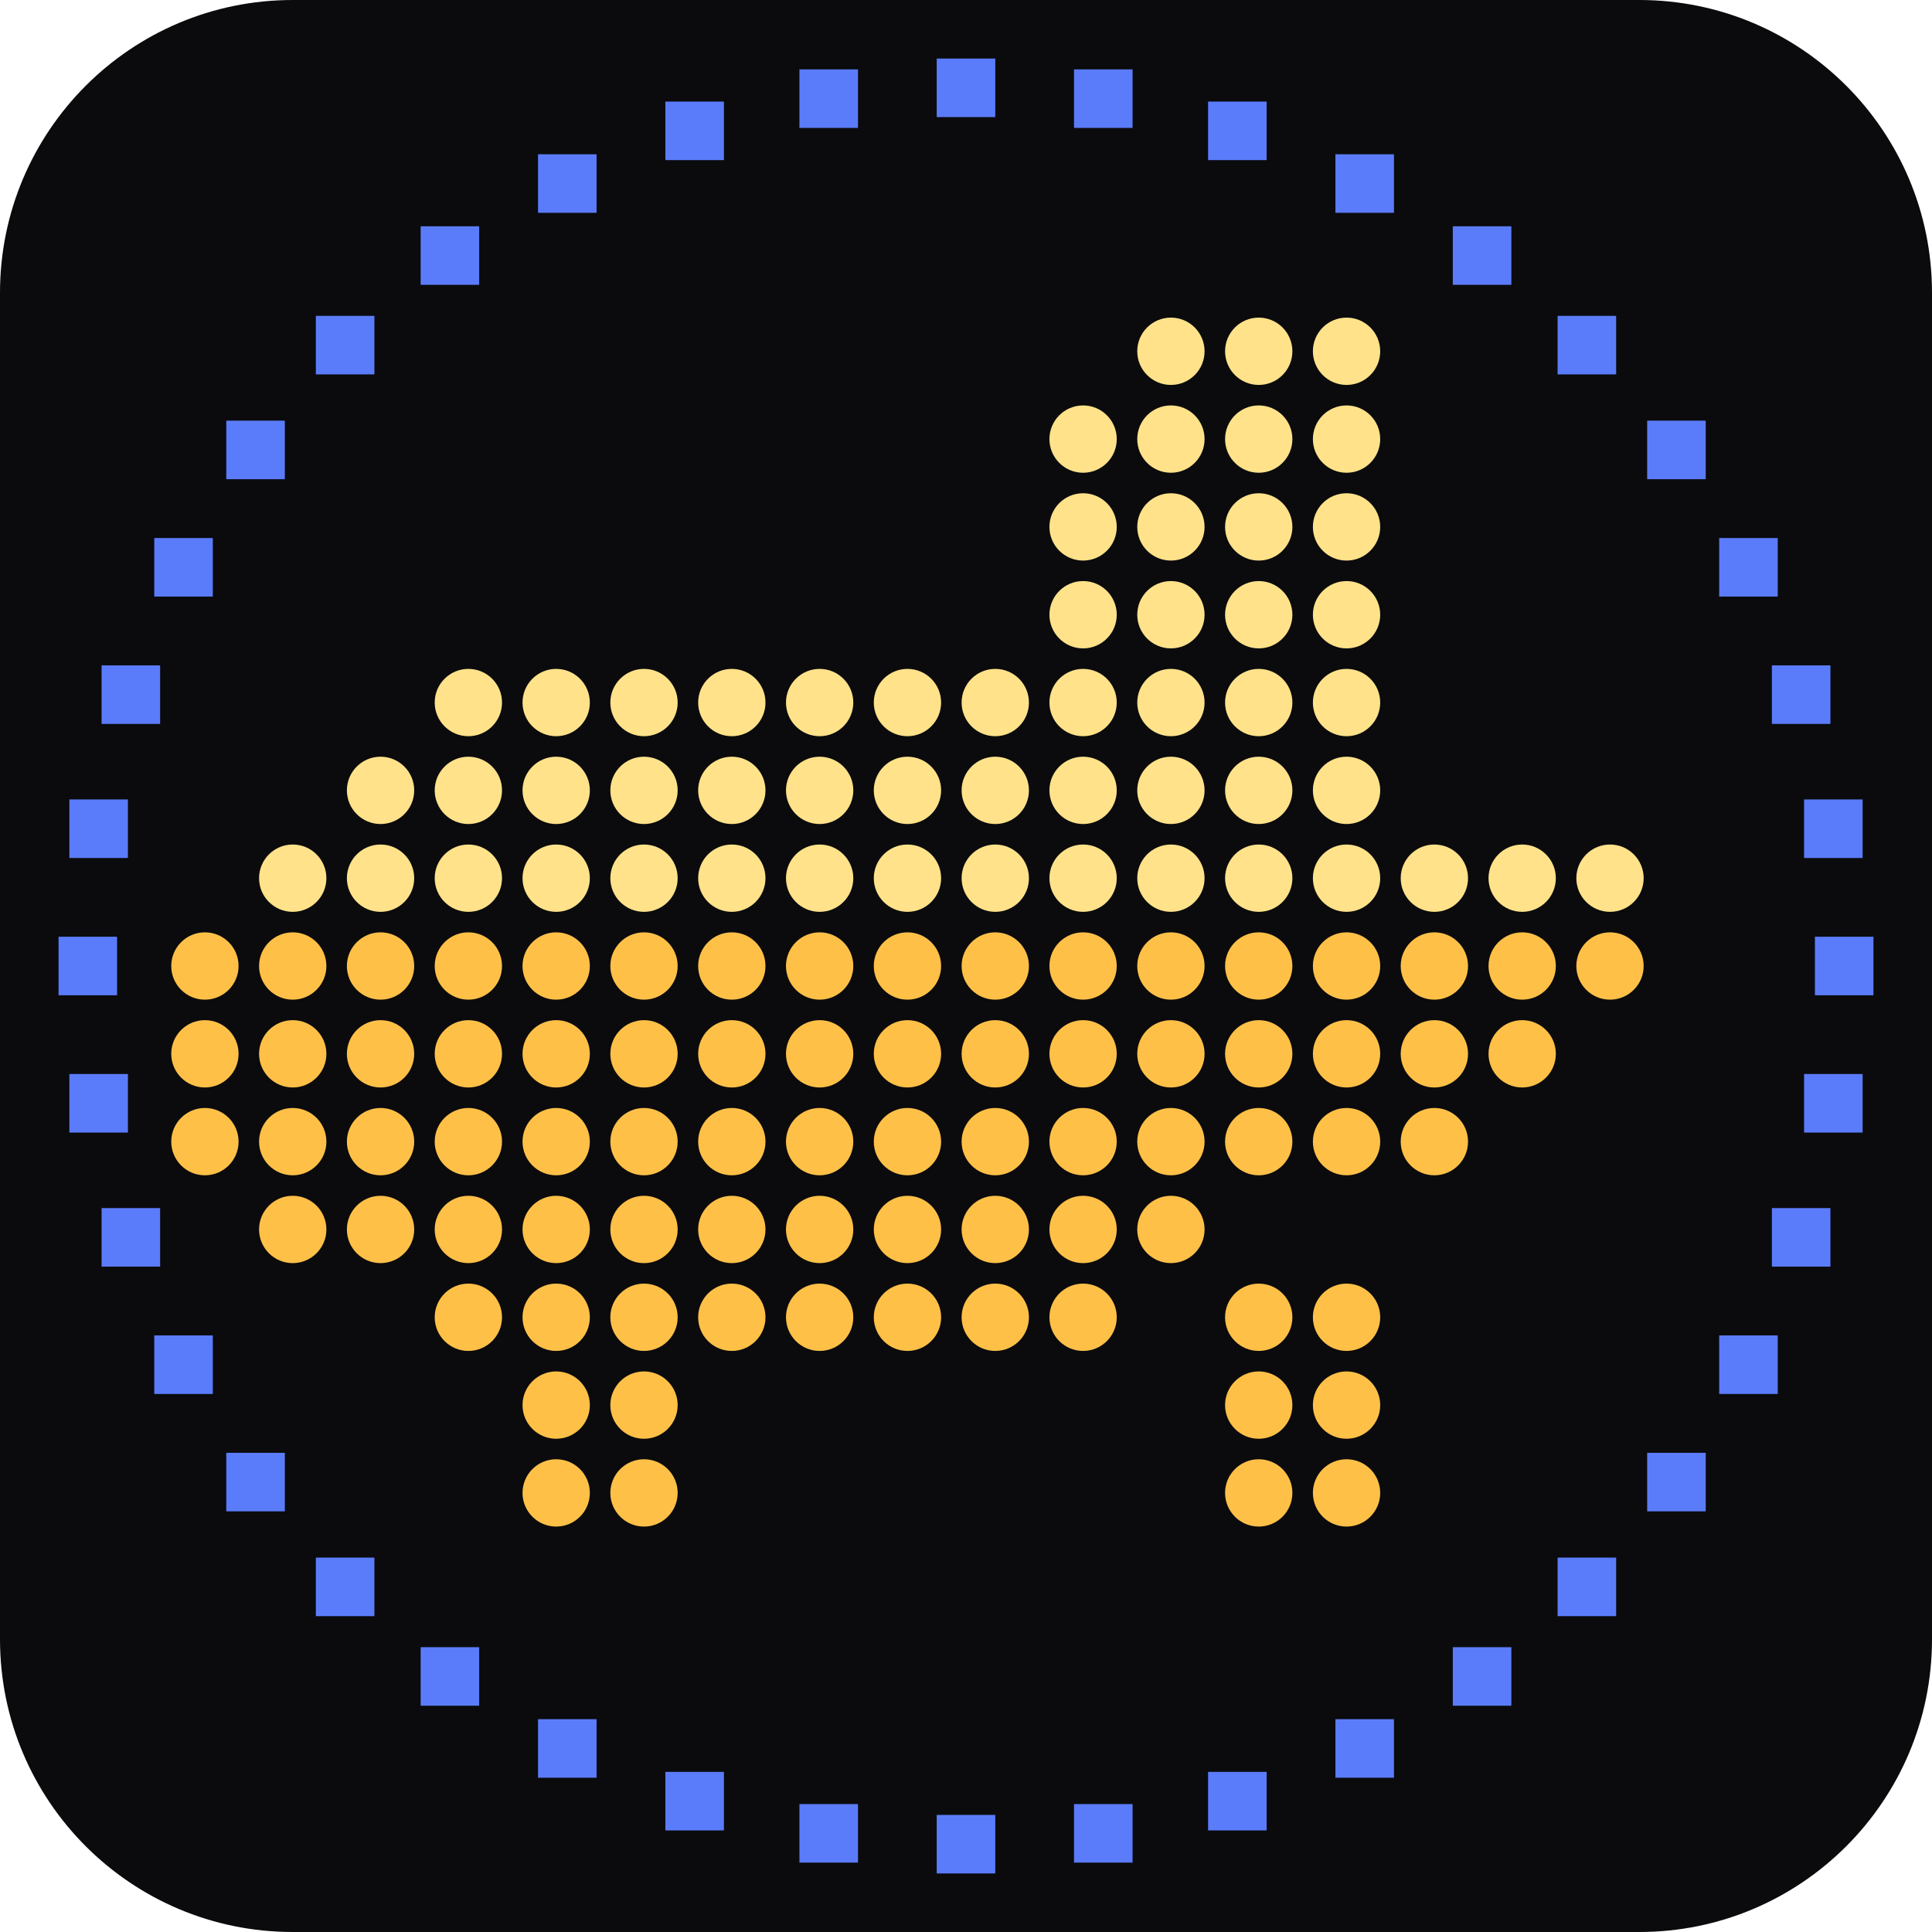
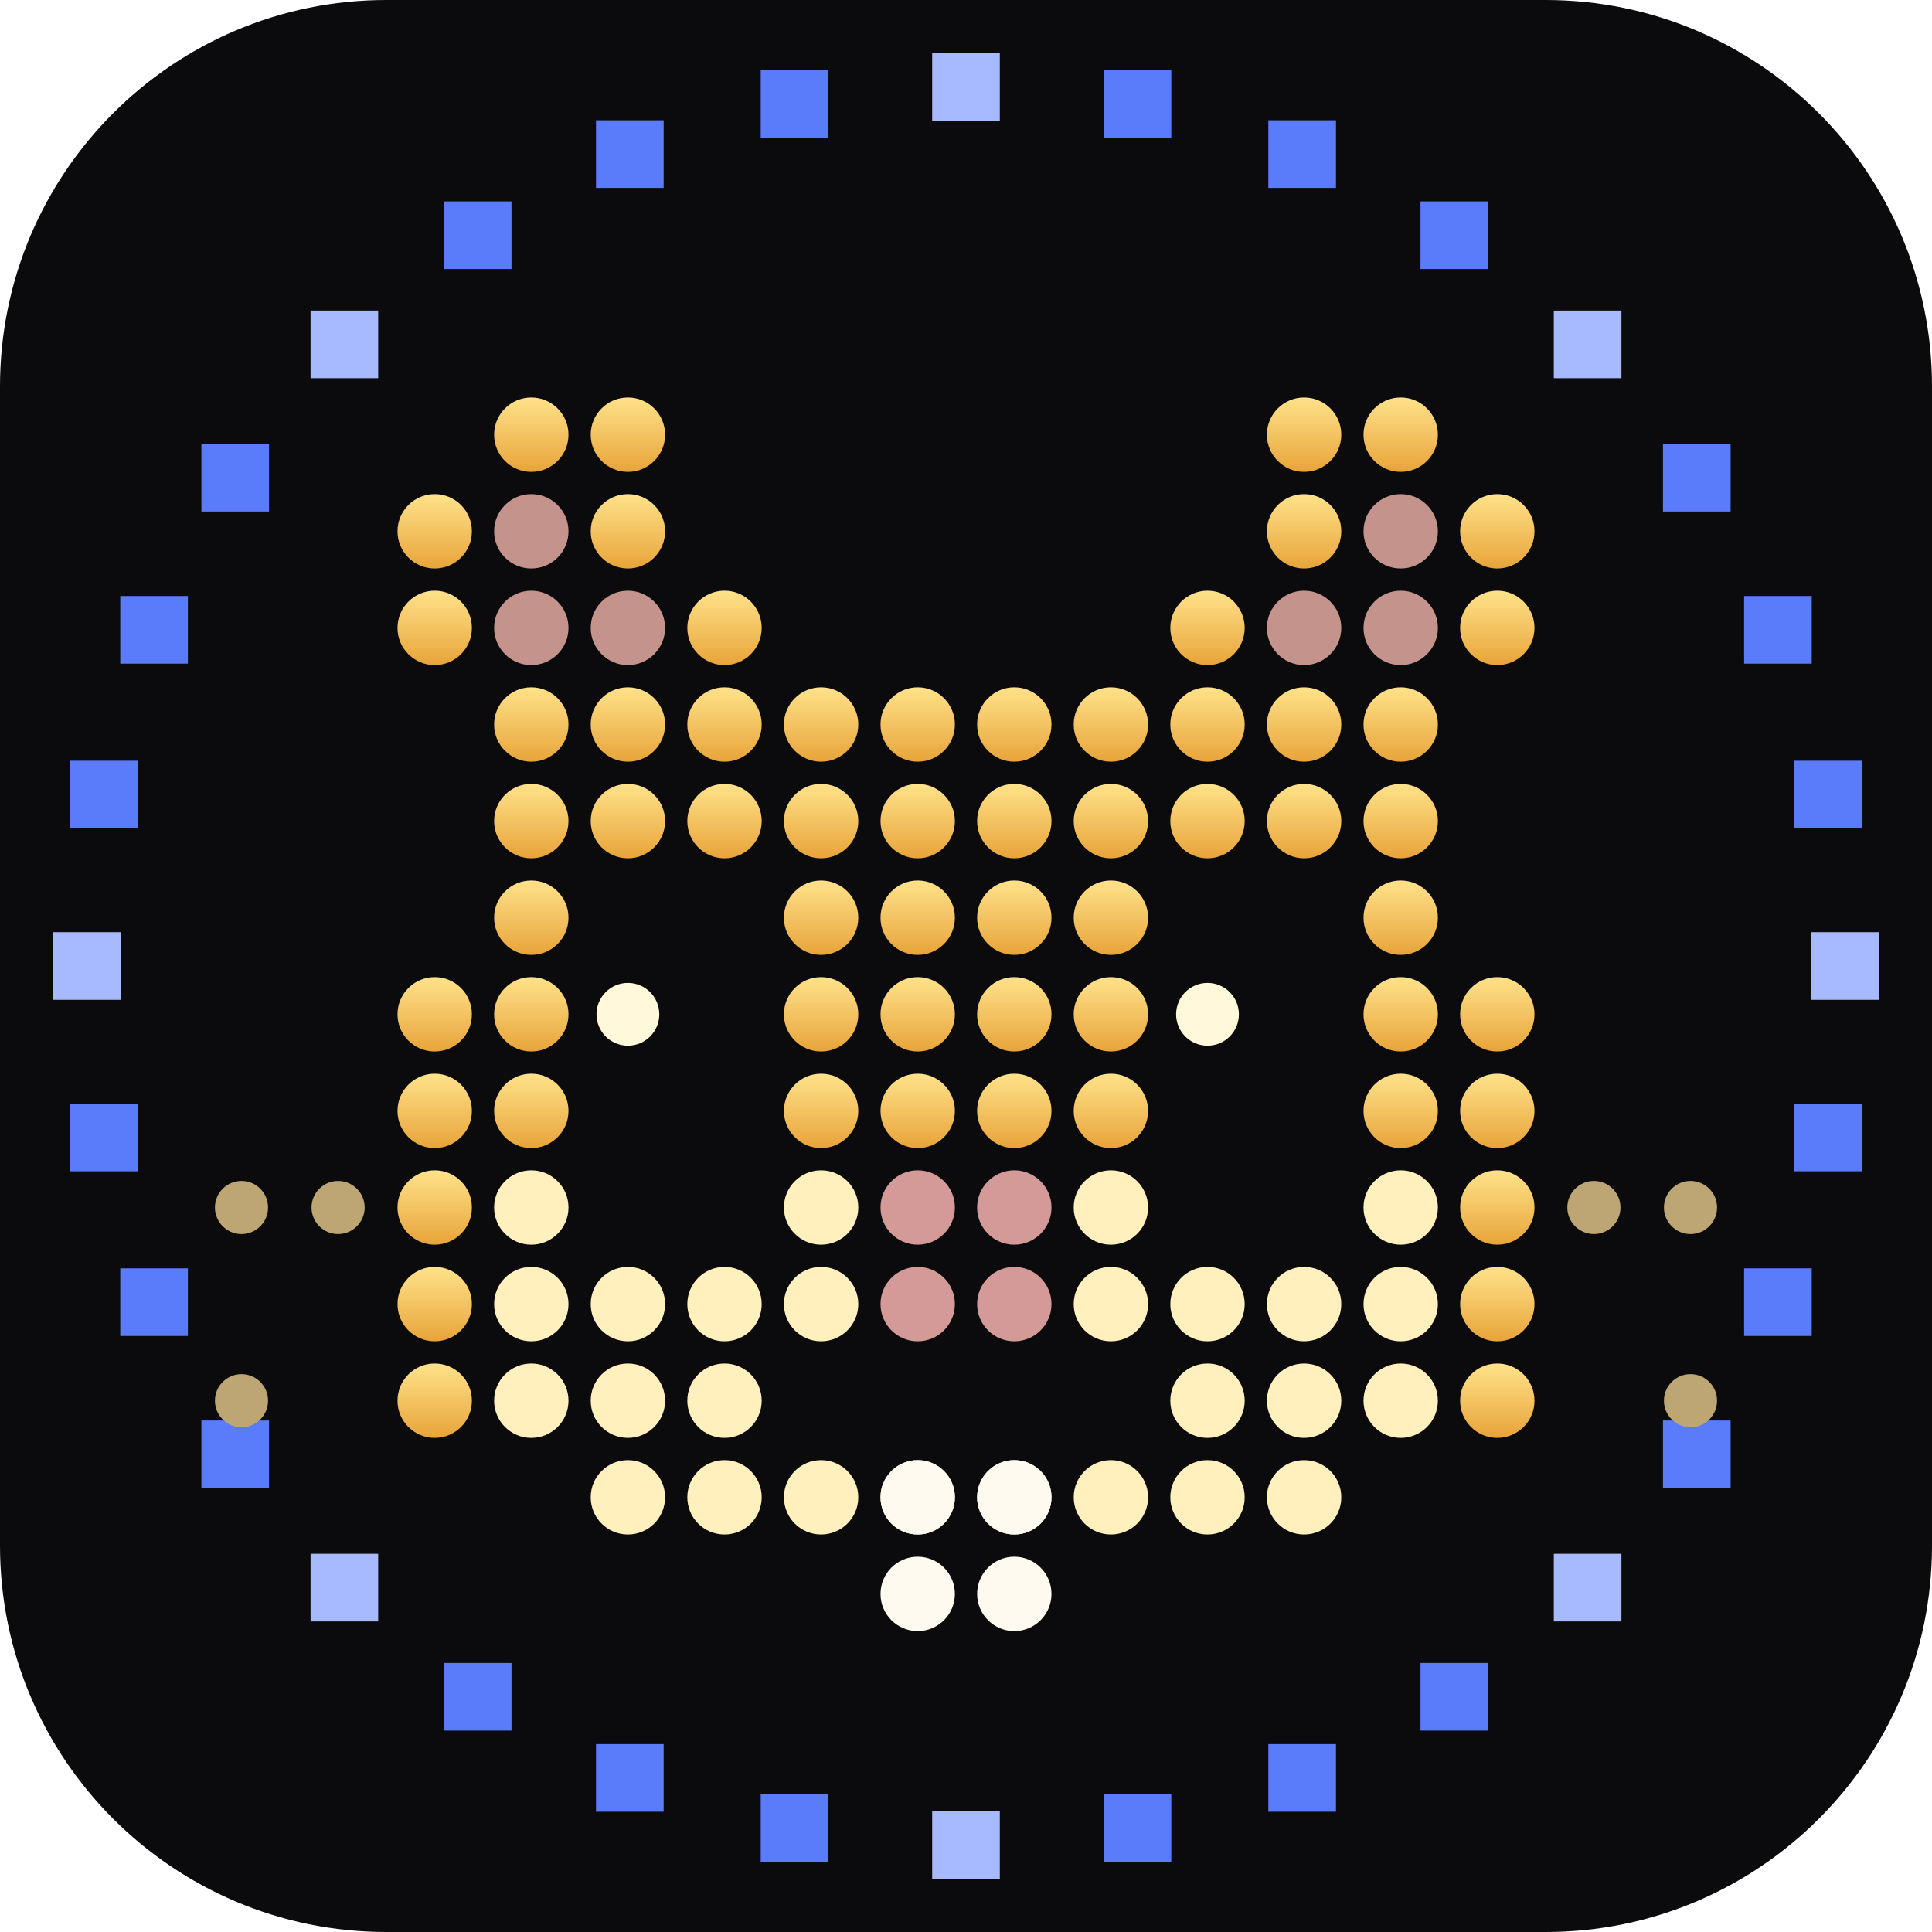
- <svg xmlns="http://www.w3.org/2000/svg" viewBox="0 0 66 66">
-   <rect width="66" height="66" rx="10" fill="#0b0b0d" />
-   <rect x="62.00" y="32.00" width="2" height="2" fill="#5b7cfa" />
-   <rect x="61.63" y="36.69" width="2" height="2" fill="#5b7cfa" />
-   <rect x="60.53" y="41.27" width="2" height="2" fill="#5b7cfa" />
-   <rect x="58.73" y="45.62" width="2" height="2" fill="#5b7cfa" />
-   <rect x="56.27" y="49.63" width="2" height="2" fill="#5b7cfa" />
-   <rect x="53.21" y="53.21" width="2" height="2" fill="#5b7cfa" />
-   <rect x="49.63" y="56.27" width="2" height="2" fill="#5b7cfa" />
-   <rect x="45.62" y="58.73" width="2" height="2" fill="#5b7cfa" />
-   <rect x="41.27" y="60.53" width="2" height="2" fill="#5b7cfa" />
-   <rect x="36.69" y="61.63" width="2" height="2" fill="#5b7cfa" />
-   <rect x="32.00" y="62.00" width="2" height="2" fill="#5b7cfa" />
-   <rect x="27.31" y="61.63" width="2" height="2" fill="#5b7cfa" />
-   <rect x="22.73" y="60.53" width="2" height="2" fill="#5b7cfa" />
-   <rect x="18.38" y="58.73" width="2" height="2" fill="#5b7cfa" />
-   <rect x="14.37" y="56.27" width="2" height="2" fill="#5b7cfa" />
-   <rect x="10.79" y="53.21" width="2" height="2" fill="#5b7cfa" />
-   <rect x="7.73" y="49.63" width="2" height="2" fill="#5b7cfa" />
-   <rect x="5.27" y="45.62" width="2" height="2" fill="#5b7cfa" />
-   <rect x="3.47" y="41.27" width="2" height="2" fill="#5b7cfa" />
-   <rect x="2.37" y="36.69" width="2" height="2" fill="#5b7cfa" />
-   <rect x="2.00" y="32.00" width="2" height="2" fill="#5b7cfa" />
-   <rect x="2.37" y="27.31" width="2" height="2" fill="#5b7cfa" />
-   <rect x="3.47" y="22.73" width="2" height="2" fill="#5b7cfa" />
-   <rect x="5.27" y="18.38" width="2" height="2" fill="#5b7cfa" />
-   <rect x="7.73" y="14.37" width="2" height="2" fill="#5b7cfa" />
-   <rect x="10.79" y="10.79" width="2" height="2" fill="#5b7cfa" />
-   <rect x="14.37" y="7.73" width="2" height="2" fill="#5b7cfa" />
-   <rect x="18.38" y="5.27" width="2" height="2" fill="#5b7cfa" />
-   <rect x="22.73" y="3.47" width="2" height="2" fill="#5b7cfa" />
-   <rect x="27.31" y="2.37" width="2" height="2" fill="#5b7cfa" />
-   <rect x="32.00" y="2.00" width="2" height="2" fill="#5b7cfa" />
-   <rect x="36.69" y="2.37" width="2" height="2" fill="#5b7cfa" />
-   <rect x="41.27" y="3.47" width="2" height="2" fill="#5b7cfa" />
-   <rect x="45.62" y="5.27" width="2" height="2" fill="#5b7cfa" />
-   <rect x="49.63" y="7.73" width="2" height="2" fill="#5b7cfa" />
-   <rect x="53.21" y="10.79" width="2" height="2" fill="#5b7cfa" />
-   <rect x="56.27" y="14.37" width="2" height="2" fill="#5b7cfa" />
-   <rect x="58.73" y="18.38" width="2" height="2" fill="#5b7cfa" />
-   <rect x="60.53" y="22.73" width="2" height="2" fill="#5b7cfa" />
-   <rect x="61.63" y="27.31" width="2" height="2" fill="#5b7cfa" />
-   <circle cx="40" cy="12" r="1.15" fill="#ffe28a" />
-   <circle cx="43" cy="12" r="1.15" fill="#ffe28a" />
-   <circle cx="46" cy="12" r="1.15" fill="#ffe28a" />
-   <circle cx="37" cy="15" r="1.15" fill="#ffe28a" />
-   <circle cx="40" cy="15" r="1.15" fill="#ffe28a" />
-   <circle cx="43" cy="15" r="1.15" fill="#ffe28a" />
-   <circle cx="46" cy="15" r="1.15" fill="#ffe28a" />
-   <circle cx="37" cy="18" r="1.15" fill="#ffe28a" />
-   <circle cx="40" cy="18" r="1.15" fill="#ffe28a" />
-   <circle cx="43" cy="18" r="1.15" fill="#ffe28a" />
-   <circle cx="46" cy="18" r="1.15" fill="#ffe28a" />
-   <circle cx="37" cy="21" r="1.15" fill="#ffe28a" />
-   <circle cx="40" cy="21" r="1.15" fill="#ffe28a" />
-   <circle cx="43" cy="21" r="1.15" fill="#ffe28a" />
-   <circle cx="46" cy="21" r="1.15" fill="#ffe28a" />
-   <circle cx="16" cy="24" r="1.15" fill="#ffe28a" />
-   <circle cx="19" cy="24" r="1.15" fill="#ffe28a" />
-   <circle cx="22" cy="24" r="1.15" fill="#ffe28a" />
-   <circle cx="25" cy="24" r="1.15" fill="#ffe28a" />
-   <circle cx="28" cy="24" r="1.15" fill="#ffe28a" />
-   <circle cx="31" cy="24" r="1.15" fill="#ffe28a" />
-   <circle cx="34" cy="24" r="1.15" fill="#ffe28a" />
-   <circle cx="37" cy="24" r="1.15" fill="#ffe28a" />
-   <circle cx="40" cy="24" r="1.15" fill="#ffe28a" />
-   <circle cx="43" cy="24" r="1.15" fill="#ffe28a" />
-   <circle cx="46" cy="24" r="1.15" fill="#ffe28a" />
-   <circle cx="13" cy="27" r="1.15" fill="#ffe28a" />
-   <circle cx="16" cy="27" r="1.15" fill="#ffe28a" />
-   <circle cx="19" cy="27" r="1.15" fill="#ffe28a" />
-   <circle cx="22" cy="27" r="1.15" fill="#ffe28a" />
-   <circle cx="25" cy="27" r="1.15" fill="#ffe28a" />
-   <circle cx="28" cy="27" r="1.15" fill="#ffe28a" />
-   <circle cx="31" cy="27" r="1.15" fill="#ffe28a" />
-   <circle cx="34" cy="27" r="1.15" fill="#ffe28a" />
-   <circle cx="37" cy="27" r="1.15" fill="#ffe28a" />
-   <circle cx="40" cy="27" r="1.15" fill="#ffe28a" />
-   <circle cx="43" cy="27" r="1.15" fill="#ffe28a" />
-   <circle cx="46" cy="27" r="1.15" fill="#ffe28a" />
-   <circle cx="10" cy="30" r="1.15" fill="#ffe28a" />
-   <circle cx="13" cy="30" r="1.15" fill="#ffe28a" />
-   <circle cx="16" cy="30" r="1.15" fill="#ffe28a" />
-   <circle cx="19" cy="30" r="1.15" fill="#ffe28a" />
-   <circle cx="22" cy="30" r="1.15" fill="#ffe28a" />
-   <circle cx="25" cy="30" r="1.15" fill="#ffe28a" />
-   <circle cx="28" cy="30" r="1.15" fill="#ffe28a" />
-   <circle cx="31" cy="30" r="1.15" fill="#ffe28a" />
-   <circle cx="34" cy="30" r="1.15" fill="#ffe28a" />
-   <circle cx="37" cy="30" r="1.15" fill="#ffe28a" />
-   <circle cx="40" cy="30" r="1.15" fill="#ffe28a" />
-   <circle cx="43" cy="30" r="1.15" fill="#ffe28a" />
-   <circle cx="46" cy="30" r="1.15" fill="#ffe28a" />
-   <circle cx="49" cy="30" r="1.15" fill="#ffe28a" />
-   <circle cx="52" cy="30" r="1.15" fill="#ffe28a" />
-   <circle cx="55" cy="30" r="1.15" fill="#ffe28a" />
-   <circle cx="7" cy="33" r="1.15" fill="#ffc048" />
-   <circle cx="10" cy="33" r="1.15" fill="#ffc048" />
-   <circle cx="13" cy="33" r="1.15" fill="#ffc048" />
-   <circle cx="16" cy="33" r="1.15" fill="#ffc048" />
-   <circle cx="19" cy="33" r="1.15" fill="#ffc048" />
-   <circle cx="22" cy="33" r="1.15" fill="#ffc048" />
-   <circle cx="25" cy="33" r="1.15" fill="#ffc048" />
-   <circle cx="28" cy="33" r="1.15" fill="#ffc048" />
-   <circle cx="31" cy="33" r="1.15" fill="#ffc048" />
-   <circle cx="34" cy="33" r="1.15" fill="#ffc048" />
-   <circle cx="37" cy="33" r="1.15" fill="#ffc048" />
-   <circle cx="40" cy="33" r="1.15" fill="#ffc048" />
-   <circle cx="43" cy="33" r="1.15" fill="#ffc048" />
-   <circle cx="46" cy="33" r="1.15" fill="#ffc048" />
-   <circle cx="49" cy="33" r="1.15" fill="#ffc048" />
-   <circle cx="52" cy="33" r="1.15" fill="#ffc048" />
-   <circle cx="55" cy="33" r="1.15" fill="#ffc048" />
-   <circle cx="7" cy="36" r="1.15" fill="#ffc048" />
-   <circle cx="10" cy="36" r="1.15" fill="#ffc048" />
-   <circle cx="13" cy="36" r="1.15" fill="#ffc048" />
-   <circle cx="16" cy="36" r="1.15" fill="#ffc048" />
-   <circle cx="19" cy="36" r="1.15" fill="#ffc048" />
-   <circle cx="22" cy="36" r="1.15" fill="#ffc048" />
-   <circle cx="25" cy="36" r="1.15" fill="#ffc048" />
-   <circle cx="28" cy="36" r="1.15" fill="#ffc048" />
-   <circle cx="31" cy="36" r="1.15" fill="#ffc048" />
-   <circle cx="34" cy="36" r="1.15" fill="#ffc048" />
-   <circle cx="37" cy="36" r="1.15" fill="#ffc048" />
-   <circle cx="40" cy="36" r="1.15" fill="#ffc048" />
-   <circle cx="43" cy="36" r="1.15" fill="#ffc048" />
-   <circle cx="46" cy="36" r="1.15" fill="#ffc048" />
-   <circle cx="49" cy="36" r="1.15" fill="#ffc048" />
-   <circle cx="52" cy="36" r="1.15" fill="#ffc048" />
-   <circle cx="7" cy="39" r="1.15" fill="#ffc048" />
-   <circle cx="10" cy="39" r="1.15" fill="#ffc048" />
-   <circle cx="13" cy="39" r="1.15" fill="#ffc048" />
-   <circle cx="16" cy="39" r="1.15" fill="#ffc048" />
-   <circle cx="19" cy="39" r="1.15" fill="#ffc048" />
-   <circle cx="22" cy="39" r="1.15" fill="#ffc048" />
-   <circle cx="25" cy="39" r="1.15" fill="#ffc048" />
-   <circle cx="28" cy="39" r="1.15" fill="#ffc048" />
-   <circle cx="31" cy="39" r="1.15" fill="#ffc048" />
-   <circle cx="34" cy="39" r="1.15" fill="#ffc048" />
-   <circle cx="37" cy="39" r="1.15" fill="#ffc048" />
-   <circle cx="40" cy="39" r="1.15" fill="#ffc048" />
-   <circle cx="43" cy="39" r="1.15" fill="#ffc048" />
-   <circle cx="46" cy="39" r="1.15" fill="#ffc048" />
-   <circle cx="49" cy="39" r="1.15" fill="#ffc048" />
-   <circle cx="10" cy="42" r="1.15" fill="#ffc048" />
-   <circle cx="13" cy="42" r="1.15" fill="#ffc048" />
-   <circle cx="16" cy="42" r="1.15" fill="#ffc048" />
-   <circle cx="19" cy="42" r="1.15" fill="#ffc048" />
-   <circle cx="22" cy="42" r="1.15" fill="#ffc048" />
-   <circle cx="25" cy="42" r="1.15" fill="#ffc048" />
-   <circle cx="28" cy="42" r="1.15" fill="#ffc048" />
-   <circle cx="31" cy="42" r="1.15" fill="#ffc048" />
-   <circle cx="34" cy="42" r="1.15" fill="#ffc048" />
-   <circle cx="37" cy="42" r="1.15" fill="#ffc048" />
-   <circle cx="40" cy="42" r="1.15" fill="#ffc048" />
-   <circle cx="16" cy="45" r="1.15" fill="#ffc048" />
-   <circle cx="19" cy="45" r="1.15" fill="#ffc048" />
-   <circle cx="22" cy="45" r="1.15" fill="#ffc048" />
-   <circle cx="25" cy="45" r="1.15" fill="#ffc048" />
-   <circle cx="28" cy="45" r="1.15" fill="#ffc048" />
-   <circle cx="31" cy="45" r="1.15" fill="#ffc048" />
-   <circle cx="34" cy="45" r="1.15" fill="#ffc048" />
-   <circle cx="37" cy="45" r="1.15" fill="#ffc048" />
-   <circle cx="43" cy="45" r="1.15" fill="#ffc048" />
-   <circle cx="46" cy="45" r="1.15" fill="#ffc048" />
-   <circle cx="19" cy="48" r="1.15" fill="#ffc048" />
-   <circle cx="22" cy="48" r="1.15" fill="#ffc048" />
-   <circle cx="43" cy="48" r="1.15" fill="#ffc048" />
-   <circle cx="46" cy="48" r="1.15" fill="#ffc048" />
-   <circle cx="19" cy="51" r="1.15" fill="#ffc048" />
-   <circle cx="22" cy="51" r="1.15" fill="#ffc048" />
-   <circle cx="43" cy="51" r="1.15" fill="#ffc048" />
-   <circle cx="46" cy="51" r="1.15" fill="#ffc048" />
+ <svg xmlns="http://www.w3.org/2000/svg" viewBox="0 0 40 40">
+   <defs>
+     <linearGradient id="fur-led" x1="0" y1="0" x2="0" y2="1">
+       <stop stop-color="#ffe28a" />
+       <stop offset="1" stop-color="#e8a43a" />
+     </linearGradient>
+   </defs>
+   <rect width="40" height="40" rx="8" fill="#0b0b0d" />
+   <rect x="37.50" y="19.30" width="1.4" height="1.4" fill="#a8baff" />
+   <rect x="37.15" y="22.85" width="1.4" height="1.4" fill="#5b7cfa" />
+   <rect x="36.11" y="26.26" width="1.4" height="1.4" fill="#5b7cfa" />
+   <rect x="34.43" y="29.41" width="1.4" height="1.4" fill="#5b7cfa" />
+   <rect x="32.17" y="32.17" width="1.4" height="1.4" fill="#a8baff" />
+   <rect x="29.41" y="34.43" width="1.4" height="1.4" fill="#5b7cfa" />
+   <rect x="26.26" y="36.11" width="1.4" height="1.4" fill="#5b7cfa" />
+   <rect x="22.85" y="37.15" width="1.4" height="1.4" fill="#5b7cfa" />
+   <rect x="19.30" y="37.50" width="1.4" height="1.4" fill="#a8baff" />
+   <rect x="15.75" y="37.15" width="1.4" height="1.4" fill="#5b7cfa" />
+   <rect x="12.34" y="36.11" width="1.4" height="1.4" fill="#5b7cfa" />
+   <rect x="9.19" y="34.43" width="1.4" height="1.4" fill="#5b7cfa" />
+   <rect x="6.43" y="32.17" width="1.4" height="1.4" fill="#a8baff" />
+   <rect x="4.17" y="29.41" width="1.4" height="1.4" fill="#5b7cfa" />
+   <rect x="2.49" y="26.26" width="1.4" height="1.4" fill="#5b7cfa" />
+   <rect x="1.45" y="22.85" width="1.4" height="1.4" fill="#5b7cfa" />
+   <rect x="1.10" y="19.30" width="1.4" height="1.4" fill="#a8baff" />
+   <rect x="1.45" y="15.75" width="1.4" height="1.4" fill="#5b7cfa" />
+   <rect x="2.49" y="12.34" width="1.4" height="1.4" fill="#5b7cfa" />
+   <rect x="4.17" y="9.19" width="1.4" height="1.4" fill="#5b7cfa" />
+   <rect x="6.43" y="6.43" width="1.4" height="1.4" fill="#a8baff" />
+   <rect x="9.19" y="4.17" width="1.4" height="1.4" fill="#5b7cfa" />
+   <rect x="12.34" y="2.49" width="1.4" height="1.4" fill="#5b7cfa" />
+   <rect x="15.75" y="1.45" width="1.4" height="1.4" fill="#5b7cfa" />
+   <rect x="19.30" y="1.10" width="1.4" height="1.4" fill="#a8baff" />
+   <rect x="22.85" y="1.45" width="1.4" height="1.4" fill="#5b7cfa" />
+   <rect x="26.26" y="2.49" width="1.4" height="1.4" fill="#5b7cfa" />
+   <rect x="29.41" y="4.17" width="1.4" height="1.4" fill="#5b7cfa" />
+   <rect x="32.17" y="6.43" width="1.4" height="1.4" fill="#a8baff" />
+   <rect x="34.43" y="9.19" width="1.4" height="1.4" fill="#5b7cfa" />
+   <rect x="36.11" y="12.34" width="1.4" height="1.4" fill="#5b7cfa" />
+   <rect x="37.15" y="15.75" width="1.4" height="1.4" fill="#5b7cfa" />
+   <circle cx="11" cy="9" r="0.77" fill="url(#fur-led)" />
+   <circle cx="13" cy="9" r="0.77" fill="url(#fur-led)" />
+   <circle cx="27" cy="9" r="0.77" fill="url(#fur-led)" />
+   <circle cx="29" cy="9" r="0.77" fill="url(#fur-led)" />
+   <circle cx="9" cy="11" r="0.77" fill="url(#fur-led)" />
+   <circle cx="11" cy="11" r="0.77" fill="#c4938b" />
+   <circle cx="13" cy="11" r="0.77" fill="url(#fur-led)" />
+   <circle cx="27" cy="11" r="0.77" fill="url(#fur-led)" />
+   <circle cx="29" cy="11" r="0.77" fill="#c4938b" />
+   <circle cx="31" cy="11" r="0.77" fill="url(#fur-led)" />
+   <circle cx="9" cy="13" r="0.77" fill="url(#fur-led)" />
+   <circle cx="11" cy="13" r="0.77" fill="#c4938b" />
+   <circle cx="13" cy="13" r="0.77" fill="#c4938b" />
+   <circle cx="15" cy="13" r="0.77" fill="url(#fur-led)" />
+   <circle cx="25" cy="13" r="0.77" fill="url(#fur-led)" />
+   <circle cx="27" cy="13" r="0.77" fill="#c4938b" />
+   <circle cx="29" cy="13" r="0.77" fill="#c4938b" />
+   <circle cx="31" cy="13" r="0.77" fill="url(#fur-led)" />
+   <circle cx="11" cy="15" r="0.77" fill="url(#fur-led)" />
+   <circle cx="13" cy="15" r="0.77" fill="url(#fur-led)" />
+   <circle cx="15" cy="15" r="0.77" fill="url(#fur-led)" />
+   <circle cx="17" cy="15" r="0.77" fill="url(#fur-led)" />
+   <circle cx="19" cy="15" r="0.77" fill="url(#fur-led)" />
+   <circle cx="21" cy="15" r="0.77" fill="url(#fur-led)" />
+   <circle cx="23" cy="15" r="0.77" fill="url(#fur-led)" />
+   <circle cx="25" cy="15" r="0.77" fill="url(#fur-led)" />
+   <circle cx="27" cy="15" r="0.77" fill="url(#fur-led)" />
+   <circle cx="29" cy="15" r="0.77" fill="url(#fur-led)" />
+   <circle cx="11" cy="17" r="0.77" fill="url(#fur-led)" />
+   <circle cx="13" cy="17" r="0.77" fill="url(#fur-led)" />
+   <circle cx="15" cy="17" r="0.77" fill="url(#fur-led)" />
+   <circle cx="17" cy="17" r="0.77" fill="url(#fur-led)" />
+   <circle cx="19" cy="17" r="0.77" fill="url(#fur-led)" />
+   <circle cx="21" cy="17" r="0.77" fill="url(#fur-led)" />
+   <circle cx="23" cy="17" r="0.77" fill="url(#fur-led)" />
+   <circle cx="25" cy="17" r="0.77" fill="url(#fur-led)" />
+   <circle cx="27" cy="17" r="0.77" fill="url(#fur-led)" />
+   <circle cx="29" cy="17" r="0.77" fill="url(#fur-led)" />
+   <circle cx="11" cy="19" r="0.77" fill="url(#fur-led)" />
+   <circle cx="17" cy="19" r="0.77" fill="url(#fur-led)" />
+   <circle cx="19" cy="19" r="0.77" fill="url(#fur-led)" />
+   <circle cx="21" cy="19" r="0.77" fill="url(#fur-led)" />
+   <circle cx="23" cy="19" r="0.77" fill="url(#fur-led)" />
+   <circle cx="29" cy="19" r="0.77" fill="url(#fur-led)" />
+   <circle cx="9" cy="21" r="0.77" fill="url(#fur-led)" />
+   <circle cx="11" cy="21" r="0.77" fill="url(#fur-led)" />
+   <circle cx="17" cy="21" r="0.77" fill="url(#fur-led)" />
+   <circle cx="19" cy="21" r="0.77" fill="url(#fur-led)" />
+   <circle cx="21" cy="21" r="0.77" fill="url(#fur-led)" />
+   <circle cx="23" cy="21" r="0.77" fill="url(#fur-led)" />
+   <circle cx="29" cy="21" r="0.77" fill="url(#fur-led)" />
+   <circle cx="31" cy="21" r="0.77" fill="url(#fur-led)" />
+   <circle cx="9" cy="23" r="0.77" fill="url(#fur-led)" />
+   <circle cx="11" cy="23" r="0.77" fill="url(#fur-led)" />
+   <circle cx="17" cy="23" r="0.77" fill="url(#fur-led)" />
+   <circle cx="19" cy="23" r="0.77" fill="url(#fur-led)" />
+   <circle cx="21" cy="23" r="0.77" fill="url(#fur-led)" />
+   <circle cx="23" cy="23" r="0.77" fill="url(#fur-led)" />
+   <circle cx="29" cy="23" r="0.77" fill="url(#fur-led)" />
+   <circle cx="31" cy="23" r="0.77" fill="url(#fur-led)" />
+   <circle cx="9" cy="25" r="0.77" fill="url(#fur-led)" />
+   <circle cx="11" cy="25" r="0.77" fill="#fff0bd" />
+   <circle cx="17" cy="25" r="0.77" fill="#fff0bd" />
+   <circle cx="19" cy="25" r="0.77" fill="#d49a98" />
+   <circle cx="21" cy="25" r="0.77" fill="#d49a98" />
+   <circle cx="23" cy="25" r="0.77" fill="#fff0bd" />
+   <circle cx="29" cy="25" r="0.77" fill="#fff0bd" />
+   <circle cx="31" cy="25" r="0.77" fill="url(#fur-led)" />
+   <circle cx="9" cy="27" r="0.77" fill="url(#fur-led)" />
+   <circle cx="11" cy="27" r="0.77" fill="#fff0bd" />
+   <circle cx="13" cy="27" r="0.77" fill="#fff0bd" />
+   <circle cx="15" cy="27" r="0.77" fill="#fff0bd" />
+   <circle cx="17" cy="27" r="0.77" fill="#fff0bd" />
+   <circle cx="19" cy="27" r="0.77" fill="#d49a98" />
+   <circle cx="21" cy="27" r="0.77" fill="#d49a98" />
+   <circle cx="23" cy="27" r="0.77" fill="#fff0bd" />
+   <circle cx="25" cy="27" r="0.77" fill="#fff0bd" />
+   <circle cx="27" cy="27" r="0.77" fill="#fff0bd" />
+   <circle cx="29" cy="27" r="0.77" fill="#fff0bd" />
+   <circle cx="31" cy="27" r="0.77" fill="url(#fur-led)" />
+   <circle cx="9" cy="29" r="0.77" fill="url(#fur-led)" />
+   <circle cx="11" cy="29" r="0.77" fill="#fff0bd" />
+   <circle cx="13" cy="29" r="0.77" fill="#fff0bd" />
+   <circle cx="15" cy="29" r="0.77" fill="#fff0bd" />
+   <circle cx="25" cy="29" r="0.77" fill="#fff0bd" />
+   <circle cx="27" cy="29" r="0.77" fill="#fff0bd" />
+   <circle cx="29" cy="29" r="0.77" fill="#fff0bd" />
+   <circle cx="31" cy="29" r="0.77" fill="url(#fur-led)" />
+   <circle cx="13" cy="31" r="0.77" fill="#fff0bd" />
+   <circle cx="15" cy="31" r="0.77" fill="#fff0bd" />
+   <circle cx="17" cy="31" r="0.77" fill="#fff0bd" />
+   <circle cx="19" cy="31" r="0.77" fill="#fff0bd" />
+   <circle cx="21" cy="31" r="0.77" fill="#fff0bd" />
+   <circle cx="23" cy="31" r="0.77" fill="#fff0bd" />
+   <circle cx="25" cy="31" r="0.77" fill="#fff0bd" />
+   <circle cx="27" cy="31" r="0.77" fill="#fff0bd" />
+   <circle cx="13" cy="21" r="0.65" fill="#fff8db" />
+   <circle cx="25" cy="21" r="0.65" fill="#fff8db" />
+   <circle cx="19" cy="31" r="0.77" fill="#fffaf0" />
+   <circle cx="19" cy="33" r="0.77" fill="#fffaf0" />
+   <circle cx="21" cy="31" r="0.77" fill="#fffaf0" />
+   <circle cx="21" cy="33" r="0.77" fill="#fffaf0" />
+   <circle cx="5" cy="25" r="0.55" fill="#bda674" />
+   <circle cx="7" cy="25" r="0.55" fill="#bda674" />
+   <circle cx="5" cy="29" r="0.55" fill="#bda674" />
+   <circle cx="35" cy="25" r="0.55" fill="#bda674" />
+   <circle cx="33" cy="25" r="0.55" fill="#bda674" />
+   <circle cx="35" cy="29" r="0.55" fill="#bda674" />
</svg>
